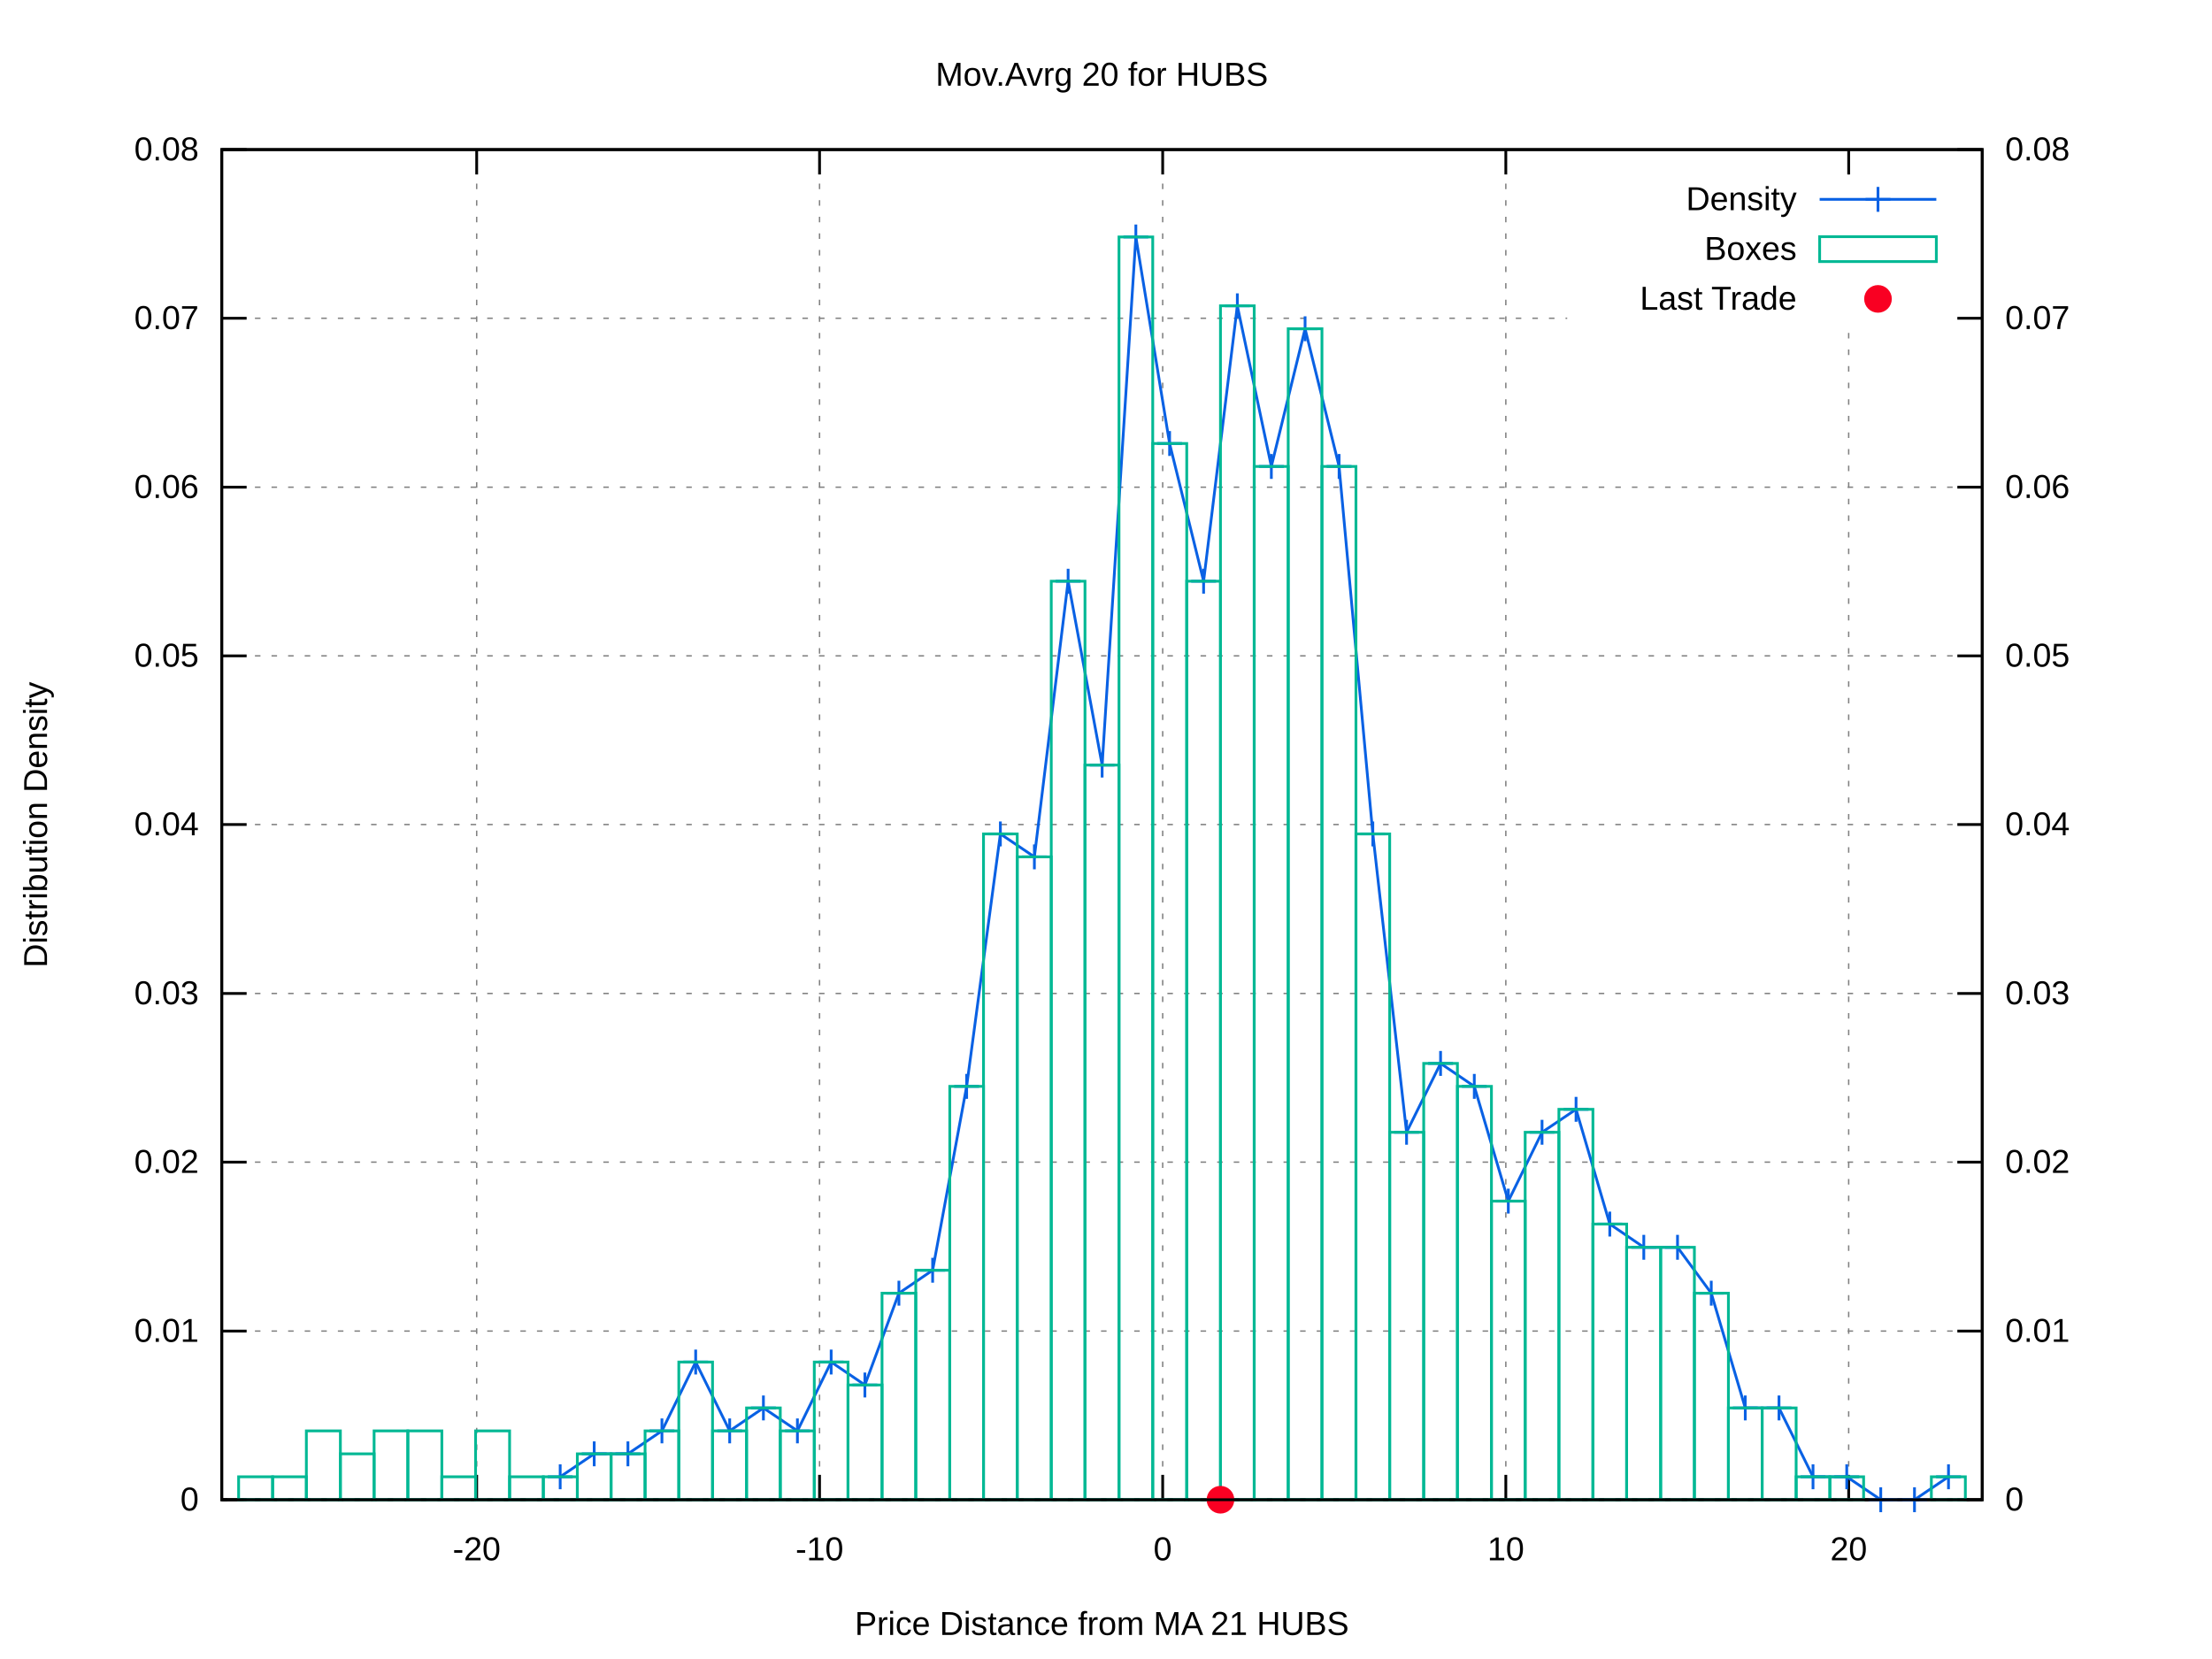
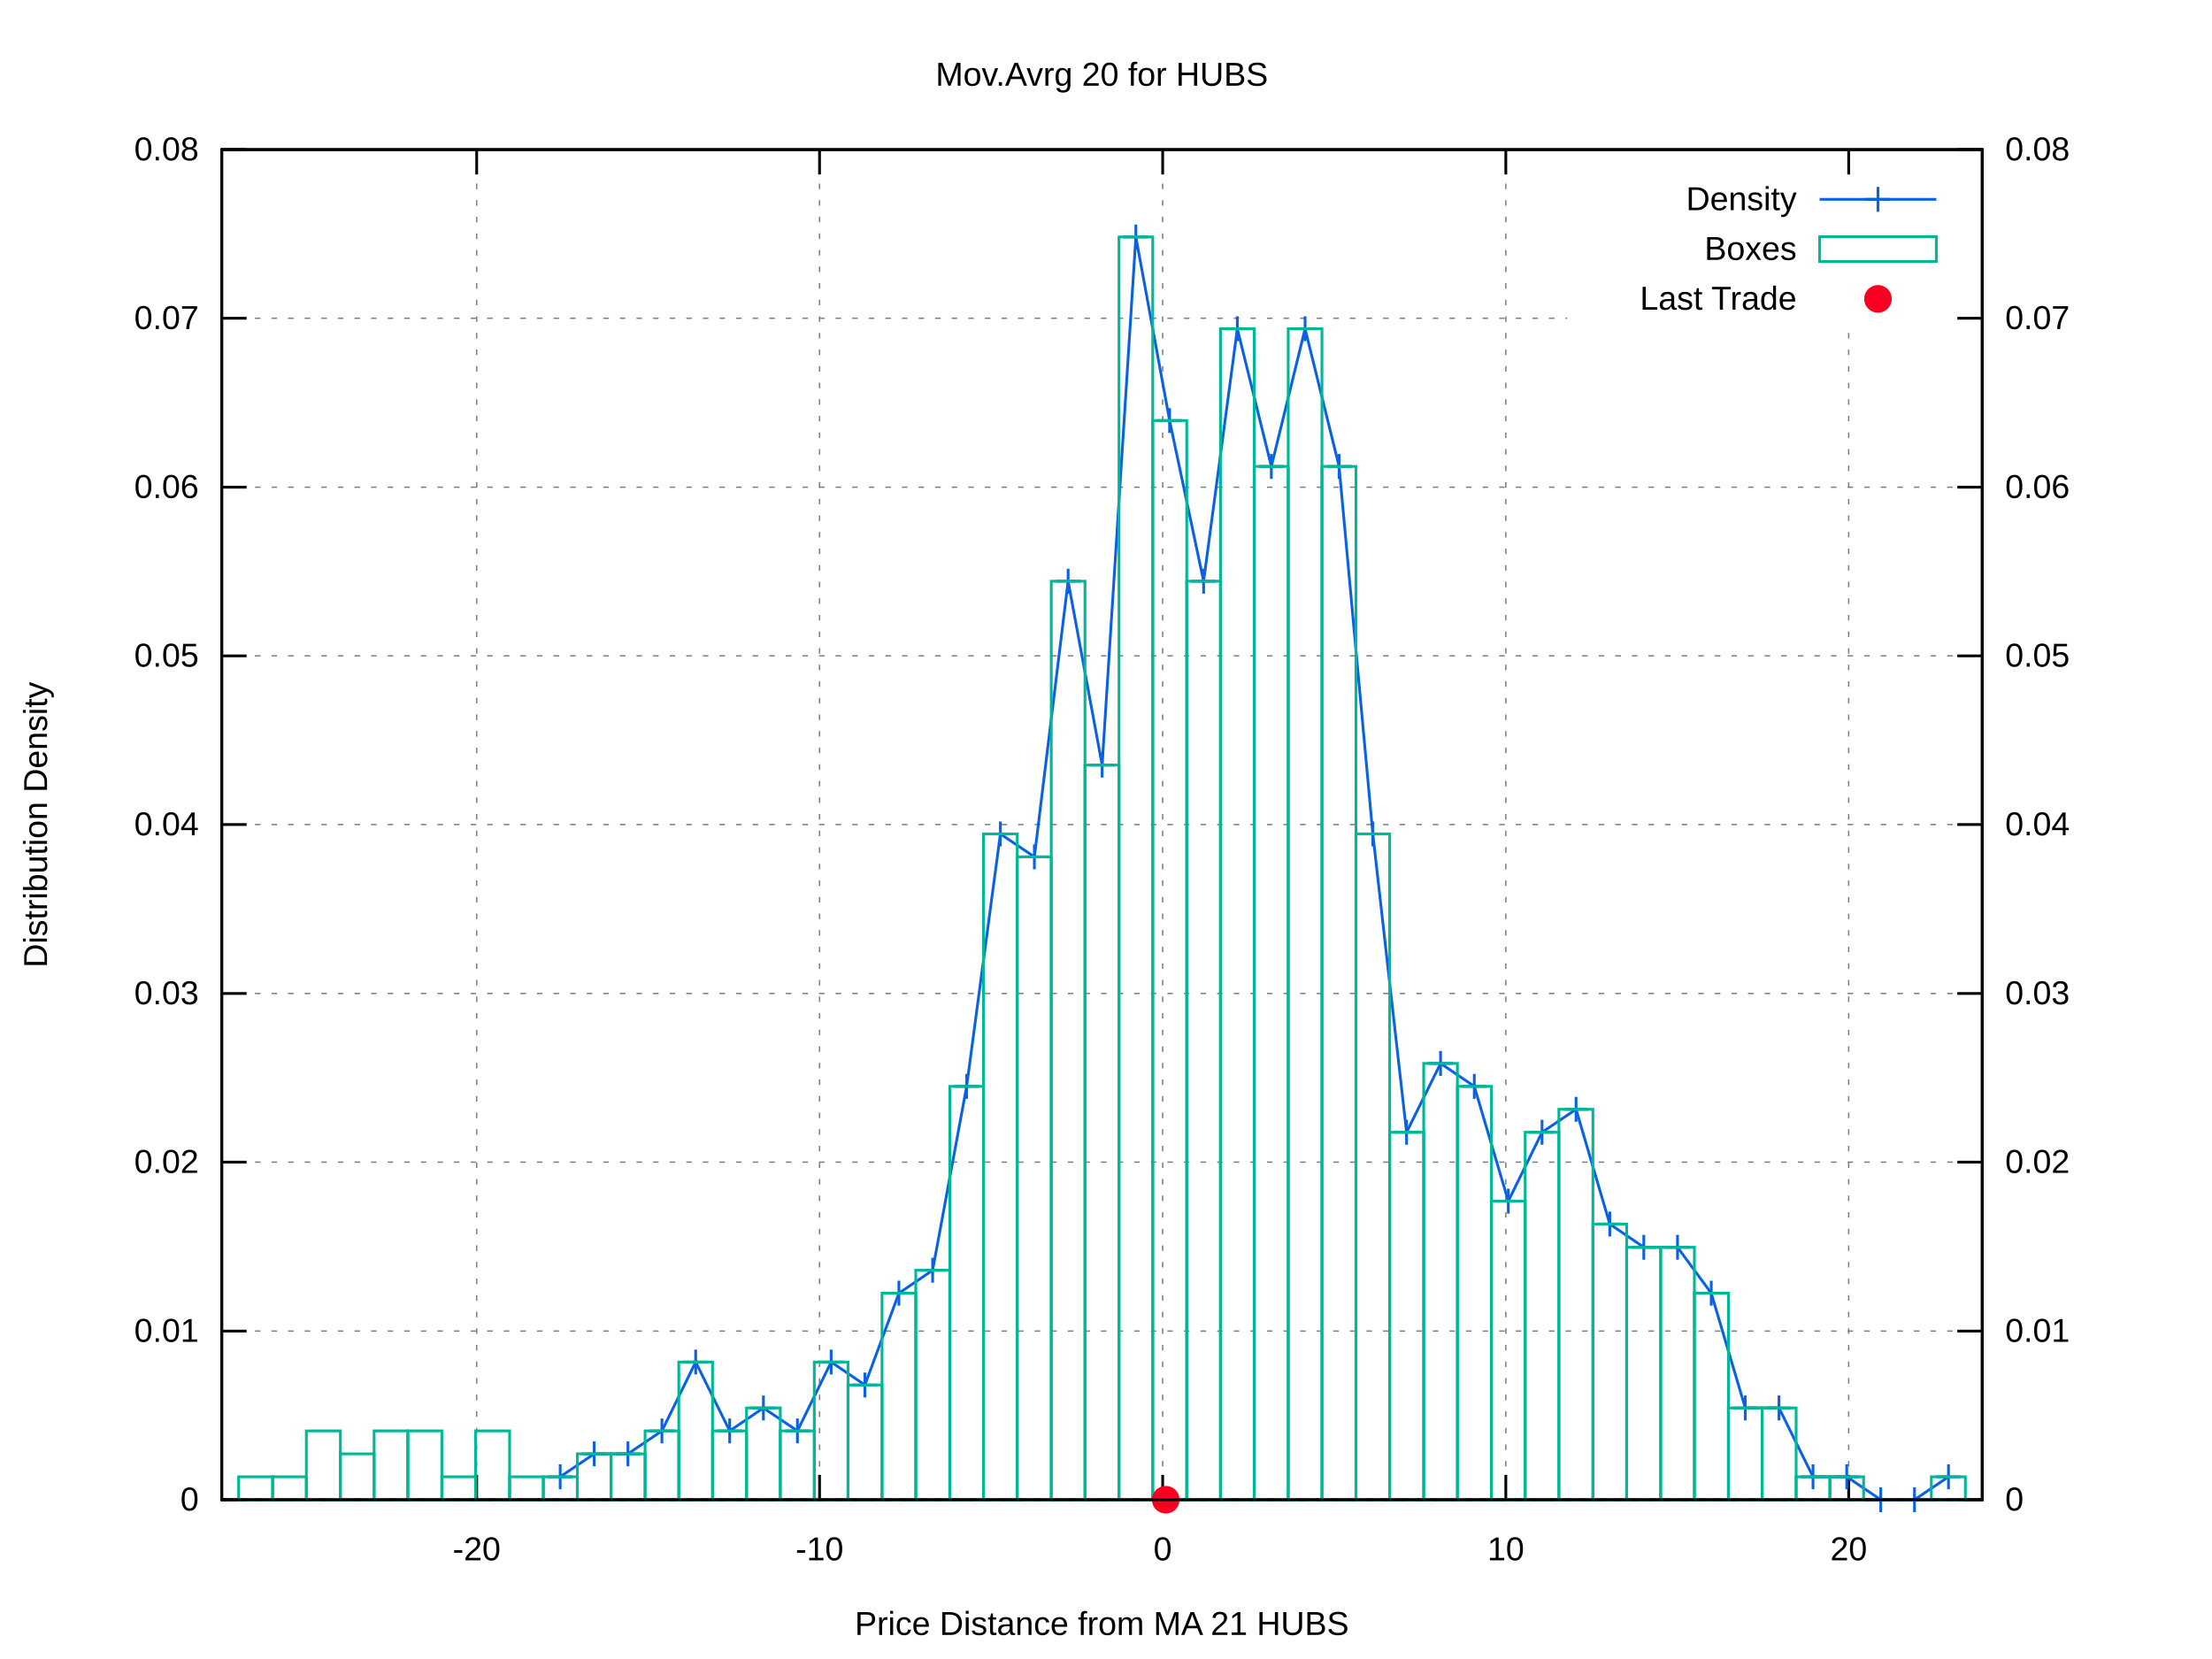
<svg xmlns="http://www.w3.org/2000/svg" xmlns:xlink="http://www.w3.org/1999/xlink" viewBox="0 0 800 600">
  <g id="gnuplot_canvas">
    <rect x="0" y="0" width="800" height="600" fill="#ffffff" />
    <defs>
      <circle id="gpDot" r="0.5" stroke-width="0.5" />
      <path id="gpPt0" stroke-width="0.222" stroke="currentColor" d="M-1,0 h2 M0,-1 v2" />
      <path id="gpPt1" stroke-width="0.222" stroke="currentColor" d="M-1,-1 L1,1 M1,-1 L-1,1" />
      <path id="gpPt2" stroke-width="0.222" stroke="currentColor" d="M-1,0 L1,0 M0,-1 L0,1 M-1,-1 L1,1 M-1,1 L1,-1" />
      <rect id="gpPt3" stroke-width="0.222" stroke="currentColor" x="-1" y="-1" width="2" height="2" />
      <rect id="gpPt4" stroke-width="0.222" stroke="currentColor" fill="currentColor" x="-1" y="-1" width="2" height="2" />
      <circle id="gpPt5" stroke-width="0.222" stroke="currentColor" cx="0" cy="0" r="1" />
      <use xlink:href="#gpPt5" id="gpPt6" fill="currentColor" stroke="none" />
      <path id="gpPt7" stroke-width="0.222" stroke="currentColor" d="M0,-1.33 L-1.33,0.67 L1.33,0.67 z" />
      <use xlink:href="#gpPt7" id="gpPt8" fill="currentColor" stroke="none" />
      <use xlink:href="#gpPt7" id="gpPt9" stroke="currentColor" transform="rotate(180)" />
      <use xlink:href="#gpPt9" id="gpPt10" fill="currentColor" stroke="none" />
      <use xlink:href="#gpPt3" id="gpPt11" stroke="currentColor" transform="rotate(45)" />
      <use xlink:href="#gpPt11" id="gpPt12" fill="currentColor" stroke="none" />
      <path id="gpPt13" stroke-width="0.222" stroke="currentColor" d="M0,1.330 L1.265,0.411 L0.782,-1.067 L-0.782,-1.076 L-1.265,0.411 z" />
      <use xlink:href="#gpPt13" id="gpPt14" fill="currentColor" stroke="none" />
      <filter id="textbox" filterUnits="objectBoundingBox" x="0" y="0" height="1" width="1">
        <feFlood flood-color="#FFFFFF" flood-opacity="1" result="bgnd" />
        <feComposite in="SourceGraphic" in2="bgnd" operator="atop" />
      </filter>
      <filter id="greybox" filterUnits="objectBoundingBox" x="0" y="0" height="1" width="1">
        <feFlood flood-color="lightgrey" flood-opacity="1" result="grey" />
        <feComposite in="SourceGraphic" in2="grey" operator="atop" />
      </filter>
    </defs>
    <g fill="none" color="#FFFFFF" stroke="black" stroke-width="1.00" stroke-linecap="butt" stroke-linejoin="miter">
</g>
    <g fill="none" color="black" stroke="currentColor" stroke-width="1.00" stroke-linecap="butt" stroke-linejoin="miter">
</g>
    <g fill="none" color="black" stroke="black" stroke-width="0.50" stroke-linecap="butt" stroke-linejoin="miter">
</g>
    <g fill="none" color="gray" stroke="currentColor" stroke-width="0.50" stroke-linecap="butt" stroke-linejoin="miter">
      <path stroke="gray" stroke-dasharray="2,4" class="gridline" d="M80.2,542.4 L716.9,542.4  " />
    </g>
    <g fill="none" color="gray" stroke="gray" stroke-width="1.00" stroke-linecap="butt" stroke-linejoin="miter">
</g>
    <g fill="none" color="black" stroke="currentColor" stroke-width="1.00" stroke-linecap="butt" stroke-linejoin="miter">
      <path stroke="black" d="M80.2,542.4 L89.2,542.4  " />
      <g transform="translate(71.9,546.3)" stroke="none" fill="black" font-family="arial" font-size="12.00" text-anchor="end">
        <text>
          <tspan font-family="arial"> 0</tspan>
        </text>
      </g>
    </g>
    <g fill="none" color="black" stroke="currentColor" stroke-width="1.00" stroke-linecap="butt" stroke-linejoin="miter">
</g>
    <g fill="none" color="black" stroke="black" stroke-width="0.50" stroke-linecap="butt" stroke-linejoin="miter">
</g>
    <g fill="none" color="gray" stroke="currentColor" stroke-width="0.50" stroke-linecap="butt" stroke-linejoin="miter">
      <path stroke="gray" stroke-dasharray="2,4" class="gridline" d="M80.2,481.4 L716.9,481.4  " />
    </g>
    <g fill="none" color="gray" stroke="gray" stroke-width="1.00" stroke-linecap="butt" stroke-linejoin="miter">
</g>
    <g fill="none" color="black" stroke="currentColor" stroke-width="1.00" stroke-linecap="butt" stroke-linejoin="miter">
      <path stroke="black" d="M80.2,481.4 L89.2,481.4  " />
      <g transform="translate(71.9,485.3)" stroke="none" fill="black" font-family="arial" font-size="12.00" text-anchor="end">
        <text>
          <tspan font-family="arial"> 0.01</tspan>
        </text>
      </g>
    </g>
    <g fill="none" color="black" stroke="currentColor" stroke-width="1.00" stroke-linecap="butt" stroke-linejoin="miter">
</g>
    <g fill="none" color="black" stroke="black" stroke-width="0.50" stroke-linecap="butt" stroke-linejoin="miter">
</g>
    <g fill="none" color="gray" stroke="currentColor" stroke-width="0.50" stroke-linecap="butt" stroke-linejoin="miter">
      <path stroke="gray" stroke-dasharray="2,4" class="gridline" d="M80.2,420.3 L716.9,420.3  " />
    </g>
    <g fill="none" color="gray" stroke="gray" stroke-width="1.00" stroke-linecap="butt" stroke-linejoin="miter">
</g>
    <g fill="none" color="black" stroke="currentColor" stroke-width="1.00" stroke-linecap="butt" stroke-linejoin="miter">
      <path stroke="black" d="M80.2,420.3 L89.2,420.3  " />
      <g transform="translate(71.9,424.2)" stroke="none" fill="black" font-family="arial" font-size="12.00" text-anchor="end">
        <text>
          <tspan font-family="arial"> 0.02</tspan>
        </text>
      </g>
    </g>
    <g fill="none" color="black" stroke="currentColor" stroke-width="1.00" stroke-linecap="butt" stroke-linejoin="miter">
</g>
    <g fill="none" color="black" stroke="black" stroke-width="0.50" stroke-linecap="butt" stroke-linejoin="miter">
</g>
    <g fill="none" color="gray" stroke="currentColor" stroke-width="0.50" stroke-linecap="butt" stroke-linejoin="miter">
      <path stroke="gray" stroke-dasharray="2,4" class="gridline" d="M80.2,359.3 L716.9,359.3  " />
    </g>
    <g fill="none" color="gray" stroke="gray" stroke-width="1.00" stroke-linecap="butt" stroke-linejoin="miter">
</g>
    <g fill="none" color="black" stroke="currentColor" stroke-width="1.00" stroke-linecap="butt" stroke-linejoin="miter">
      <path stroke="black" d="M80.2,359.3 L89.2,359.3  " />
      <g transform="translate(71.9,363.2)" stroke="none" fill="black" font-family="arial" font-size="12.00" text-anchor="end">
        <text>
          <tspan font-family="arial"> 0.03</tspan>
        </text>
      </g>
    </g>
    <g fill="none" color="black" stroke="currentColor" stroke-width="1.00" stroke-linecap="butt" stroke-linejoin="miter">
</g>
    <g fill="none" color="black" stroke="black" stroke-width="0.50" stroke-linecap="butt" stroke-linejoin="miter">
</g>
    <g fill="none" color="gray" stroke="currentColor" stroke-width="0.50" stroke-linecap="butt" stroke-linejoin="miter">
      <path stroke="gray" stroke-dasharray="2,4" class="gridline" d="M80.2,298.2 L716.9,298.2  " />
    </g>
    <g fill="none" color="gray" stroke="gray" stroke-width="1.00" stroke-linecap="butt" stroke-linejoin="miter">
</g>
    <g fill="none" color="black" stroke="currentColor" stroke-width="1.00" stroke-linecap="butt" stroke-linejoin="miter">
      <path stroke="black" d="M80.2,298.2 L89.2,298.2  " />
      <g transform="translate(71.9,302.1)" stroke="none" fill="black" font-family="arial" font-size="12.00" text-anchor="end">
        <text>
          <tspan font-family="arial"> 0.04</tspan>
        </text>
      </g>
    </g>
    <g fill="none" color="black" stroke="currentColor" stroke-width="1.00" stroke-linecap="butt" stroke-linejoin="miter">
</g>
    <g fill="none" color="black" stroke="black" stroke-width="0.50" stroke-linecap="butt" stroke-linejoin="miter">
</g>
    <g fill="none" color="gray" stroke="currentColor" stroke-width="0.50" stroke-linecap="butt" stroke-linejoin="miter">
      <path stroke="gray" stroke-dasharray="2,4" class="gridline" d="M80.2,237.2 L716.9,237.2  " />
    </g>
    <g fill="none" color="gray" stroke="gray" stroke-width="1.00" stroke-linecap="butt" stroke-linejoin="miter">
</g>
    <g fill="none" color="black" stroke="currentColor" stroke-width="1.00" stroke-linecap="butt" stroke-linejoin="miter">
      <path stroke="black" d="M80.2,237.2 L89.2,237.2  " />
      <g transform="translate(71.9,241.1)" stroke="none" fill="black" font-family="arial" font-size="12.00" text-anchor="end">
        <text>
          <tspan font-family="arial"> 0.05</tspan>
        </text>
      </g>
    </g>
    <g fill="none" color="black" stroke="currentColor" stroke-width="1.00" stroke-linecap="butt" stroke-linejoin="miter">
</g>
    <g fill="none" color="black" stroke="black" stroke-width="0.50" stroke-linecap="butt" stroke-linejoin="miter">
</g>
    <g fill="none" color="gray" stroke="currentColor" stroke-width="0.50" stroke-linecap="butt" stroke-linejoin="miter">
      <path stroke="gray" stroke-dasharray="2,4" class="gridline" d="M80.2,176.2 L716.9,176.2  " />
    </g>
    <g fill="none" color="gray" stroke="gray" stroke-width="1.00" stroke-linecap="butt" stroke-linejoin="miter">
</g>
    <g fill="none" color="black" stroke="currentColor" stroke-width="1.00" stroke-linecap="butt" stroke-linejoin="miter">
      <path stroke="black" d="M80.2,176.2 L89.2,176.2  " />
      <g transform="translate(71.9,180.1)" stroke="none" fill="black" font-family="arial" font-size="12.00" text-anchor="end">
        <text>
          <tspan font-family="arial"> 0.06</tspan>
        </text>
      </g>
    </g>
    <g fill="none" color="black" stroke="currentColor" stroke-width="1.00" stroke-linecap="butt" stroke-linejoin="miter">
</g>
    <g fill="none" color="black" stroke="black" stroke-width="0.50" stroke-linecap="butt" stroke-linejoin="miter">
</g>
    <g fill="none" color="gray" stroke="currentColor" stroke-width="0.50" stroke-linecap="butt" stroke-linejoin="miter">
      <path stroke="gray" stroke-dasharray="2,4" class="gridline" d="M80.2,115.1 L566.8,115.1 M708.6,115.1 L716.9,115.1  " />
    </g>
    <g fill="none" color="gray" stroke="gray" stroke-width="1.00" stroke-linecap="butt" stroke-linejoin="miter">
</g>
    <g fill="none" color="black" stroke="currentColor" stroke-width="1.00" stroke-linecap="butt" stroke-linejoin="miter">
      <path stroke="black" d="M80.2,115.1 L89.2,115.1  " />
      <g transform="translate(71.9,119.0)" stroke="none" fill="black" font-family="arial" font-size="12.00" text-anchor="end">
        <text>
          <tspan font-family="arial"> 0.07</tspan>
        </text>
      </g>
    </g>
    <g fill="none" color="black" stroke="currentColor" stroke-width="1.00" stroke-linecap="butt" stroke-linejoin="miter">
</g>
    <g fill="none" color="black" stroke="black" stroke-width="0.50" stroke-linecap="butt" stroke-linejoin="miter">
</g>
    <g fill="none" color="gray" stroke="currentColor" stroke-width="0.50" stroke-linecap="butt" stroke-linejoin="miter">
      <path stroke="gray" stroke-dasharray="2,4" class="gridline" d="M80.2,54.1 L716.9,54.1  " />
    </g>
    <g fill="none" color="gray" stroke="gray" stroke-width="1.00" stroke-linecap="butt" stroke-linejoin="miter">
</g>
    <g fill="none" color="black" stroke="currentColor" stroke-width="1.00" stroke-linecap="butt" stroke-linejoin="miter">
      <path stroke="black" d="M80.2,54.1 L89.2,54.1  " />
      <g transform="translate(71.9,58.0)" stroke="none" fill="black" font-family="arial" font-size="12.00" text-anchor="end">
        <text>
          <tspan font-family="arial"> 0.08</tspan>
        </text>
      </g>
    </g>
    <g fill="none" color="black" stroke="currentColor" stroke-width="1.00" stroke-linecap="butt" stroke-linejoin="miter">
</g>
    <g fill="none" color="black" stroke="black" stroke-width="0.50" stroke-linecap="butt" stroke-linejoin="miter">
</g>
    <g fill="none" color="gray" stroke="currentColor" stroke-width="0.50" stroke-linecap="butt" stroke-linejoin="miter">
      <path stroke="gray" stroke-dasharray="2,4" class="gridline" d="M172.4,542.4 L172.4,54.1  " />
    </g>
    <g fill="none" color="gray" stroke="gray" stroke-width="1.00" stroke-linecap="butt" stroke-linejoin="miter">
</g>
    <g fill="none" color="black" stroke="currentColor" stroke-width="1.00" stroke-linecap="butt" stroke-linejoin="miter">
      <path stroke="black" d="M172.4,542.4 L172.4,533.4 M172.4,54.1 L172.4,63.1  " />
      <g transform="translate(172.4,564.3)" stroke="none" fill="black" font-family="arial" font-size="12.00" text-anchor="middle">
        <text>
          <tspan font-family="arial">-20</tspan>
        </text>
      </g>
    </g>
    <g fill="none" color="black" stroke="currentColor" stroke-width="1.00" stroke-linecap="butt" stroke-linejoin="miter">
</g>
    <g fill="none" color="black" stroke="black" stroke-width="0.50" stroke-linecap="butt" stroke-linejoin="miter">
</g>
    <g fill="none" color="gray" stroke="currentColor" stroke-width="0.50" stroke-linecap="butt" stroke-linejoin="miter">
      <path stroke="gray" stroke-dasharray="2,4" class="gridline" d="M296.4,542.4 L296.4,54.1  " />
    </g>
    <g fill="none" color="gray" stroke="gray" stroke-width="1.00" stroke-linecap="butt" stroke-linejoin="miter">
</g>
    <g fill="none" color="black" stroke="currentColor" stroke-width="1.00" stroke-linecap="butt" stroke-linejoin="miter">
      <path stroke="black" d="M296.4,542.4 L296.4,533.4 M296.4,54.1 L296.4,63.1  " />
      <g transform="translate(296.4,564.3)" stroke="none" fill="black" font-family="arial" font-size="12.00" text-anchor="middle">
        <text>
          <tspan font-family="arial">-10</tspan>
        </text>
      </g>
    </g>
    <g fill="none" color="black" stroke="currentColor" stroke-width="1.00" stroke-linecap="butt" stroke-linejoin="miter">
</g>
    <g fill="none" color="black" stroke="black" stroke-width="0.50" stroke-linecap="butt" stroke-linejoin="miter">
</g>
    <g fill="none" color="gray" stroke="currentColor" stroke-width="0.50" stroke-linecap="butt" stroke-linejoin="miter">
      <path stroke="gray" stroke-dasharray="2,4" class="gridline" d="M420.5,542.4 L420.5,54.1  " />
    </g>
    <g fill="none" color="gray" stroke="gray" stroke-width="1.00" stroke-linecap="butt" stroke-linejoin="miter">
</g>
    <g fill="none" color="black" stroke="currentColor" stroke-width="1.00" stroke-linecap="butt" stroke-linejoin="miter">
      <path stroke="black" d="M420.5,542.4 L420.5,533.4 M420.5,54.1 L420.5,63.1  " />
      <g transform="translate(420.5,564.3)" stroke="none" fill="black" font-family="arial" font-size="12.00" text-anchor="middle">
        <text>
          <tspan font-family="arial"> 0</tspan>
        </text>
      </g>
    </g>
    <g fill="none" color="black" stroke="currentColor" stroke-width="1.00" stroke-linecap="butt" stroke-linejoin="miter">
</g>
    <g fill="none" color="black" stroke="black" stroke-width="0.50" stroke-linecap="butt" stroke-linejoin="miter">
</g>
    <g fill="none" color="gray" stroke="currentColor" stroke-width="0.50" stroke-linecap="butt" stroke-linejoin="miter">
      <path stroke="gray" stroke-dasharray="2,4" class="gridline" d="M544.6,542.4 L544.6,54.1  " />
    </g>
    <g fill="none" color="gray" stroke="gray" stroke-width="1.00" stroke-linecap="butt" stroke-linejoin="miter">
</g>
    <g fill="none" color="black" stroke="currentColor" stroke-width="1.00" stroke-linecap="butt" stroke-linejoin="miter">
      <path stroke="black" d="M544.6,542.4 L544.6,533.4 M544.6,54.1 L544.6,63.1  " />
      <g transform="translate(544.6,564.3)" stroke="none" fill="black" font-family="arial" font-size="12.00" text-anchor="middle">
        <text>
          <tspan font-family="arial"> 10</tspan>
        </text>
      </g>
    </g>
    <g fill="none" color="black" stroke="currentColor" stroke-width="1.00" stroke-linecap="butt" stroke-linejoin="miter">
</g>
    <g fill="none" color="black" stroke="black" stroke-width="0.50" stroke-linecap="butt" stroke-linejoin="miter">
</g>
    <g fill="none" color="gray" stroke="currentColor" stroke-width="0.50" stroke-linecap="butt" stroke-linejoin="miter">
      <path stroke="gray" stroke-dasharray="2,4" class="gridline" d="M668.6,542.4 L668.6,117.1 M668.6,63.1 L668.6,54.1  " />
    </g>
    <g fill="none" color="gray" stroke="gray" stroke-width="1.00" stroke-linecap="butt" stroke-linejoin="miter">
</g>
    <g fill="none" color="black" stroke="currentColor" stroke-width="1.00" stroke-linecap="butt" stroke-linejoin="miter">
      <path stroke="black" d="M668.6,542.4 L668.6,533.4 M668.6,54.1 L668.6,63.1  " />
      <g transform="translate(668.6,564.3)" stroke="none" fill="black" font-family="arial" font-size="12.00" text-anchor="middle">
        <text>
          <tspan font-family="arial"> 20</tspan>
        </text>
      </g>
    </g>
    <g fill="none" color="black" stroke="currentColor" stroke-width="1.00" stroke-linecap="butt" stroke-linejoin="miter">
      <path stroke="black" d="M716.9,542.4 L707.9,542.4  " />
      <g transform="translate(725.2,546.3)" stroke="none" fill="black" font-family="arial" font-size="12.00" text-anchor="start">
        <text>
          <tspan font-family="arial"> 0</tspan>
        </text>
      </g>
    </g>
    <g fill="none" color="black" stroke="currentColor" stroke-width="1.00" stroke-linecap="butt" stroke-linejoin="miter">
      <path stroke="black" d="M716.9,481.4 L707.9,481.4  " />
      <g transform="translate(725.2,485.3)" stroke="none" fill="black" font-family="arial" font-size="12.00" text-anchor="start">
        <text>
          <tspan font-family="arial"> 0.01</tspan>
        </text>
      </g>
    </g>
    <g fill="none" color="black" stroke="currentColor" stroke-width="1.00" stroke-linecap="butt" stroke-linejoin="miter">
      <path stroke="black" d="M716.9,420.3 L707.9,420.3  " />
      <g transform="translate(725.2,424.2)" stroke="none" fill="black" font-family="arial" font-size="12.00" text-anchor="start">
        <text>
          <tspan font-family="arial"> 0.02</tspan>
        </text>
      </g>
    </g>
    <g fill="none" color="black" stroke="currentColor" stroke-width="1.00" stroke-linecap="butt" stroke-linejoin="miter">
      <path stroke="black" d="M716.9,359.3 L707.9,359.3  " />
      <g transform="translate(725.2,363.2)" stroke="none" fill="black" font-family="arial" font-size="12.00" text-anchor="start">
        <text>
          <tspan font-family="arial"> 0.03</tspan>
        </text>
      </g>
    </g>
    <g fill="none" color="black" stroke="currentColor" stroke-width="1.00" stroke-linecap="butt" stroke-linejoin="miter">
      <path stroke="black" d="M716.9,298.2 L707.9,298.2  " />
      <g transform="translate(725.2,302.1)" stroke="none" fill="black" font-family="arial" font-size="12.00" text-anchor="start">
        <text>
          <tspan font-family="arial"> 0.04</tspan>
        </text>
      </g>
    </g>
    <g fill="none" color="black" stroke="currentColor" stroke-width="1.00" stroke-linecap="butt" stroke-linejoin="miter">
      <path stroke="black" d="M716.9,237.2 L707.9,237.2  " />
      <g transform="translate(725.2,241.1)" stroke="none" fill="black" font-family="arial" font-size="12.00" text-anchor="start">
        <text>
          <tspan font-family="arial"> 0.05</tspan>
        </text>
      </g>
    </g>
    <g fill="none" color="black" stroke="currentColor" stroke-width="1.00" stroke-linecap="butt" stroke-linejoin="miter">
      <path stroke="black" d="M716.9,176.2 L707.9,176.2  " />
      <g transform="translate(725.2,180.1)" stroke="none" fill="black" font-family="arial" font-size="12.00" text-anchor="start">
        <text>
          <tspan font-family="arial"> 0.06</tspan>
        </text>
      </g>
    </g>
    <g fill="none" color="black" stroke="currentColor" stroke-width="1.00" stroke-linecap="butt" stroke-linejoin="miter">
      <path stroke="black" d="M716.9,115.1 L707.9,115.1  " />
      <g transform="translate(725.2,119.0)" stroke="none" fill="black" font-family="arial" font-size="12.00" text-anchor="start">
        <text>
          <tspan font-family="arial"> 0.07</tspan>
        </text>
      </g>
    </g>
    <g fill="none" color="black" stroke="currentColor" stroke-width="1.00" stroke-linecap="butt" stroke-linejoin="miter">
      <path stroke="black" d="M716.9,54.1 L707.9,54.1  " />
      <g transform="translate(725.2,58.0)" stroke="none" fill="black" font-family="arial" font-size="12.00" text-anchor="start">
        <text>
          <tspan font-family="arial"> 0.08</tspan>
        </text>
      </g>
    </g>
    <g fill="none" color="black" stroke="currentColor" stroke-width="1.00" stroke-linecap="butt" stroke-linejoin="miter">
</g>
    <g fill="none" color="gray" stroke="currentColor" stroke-width="1.00" stroke-linecap="butt" stroke-linejoin="miter">
      <path stroke="black" stroke-dasharray="2,4" d="M80.2,542.4 L716.9,542.4  " />
    </g>
    <g fill="none" color="black" stroke="currentColor" stroke-width="1.00" stroke-linecap="butt" stroke-linejoin="miter">
      <path stroke="black" d="M80.2,54.1 L80.2,542.4 L716.9,542.4 L716.9,54.1 L80.2,54.1 Z  " />
    </g>
    <g fill="none" color="black" stroke="currentColor" stroke-width="1.00" stroke-linecap="butt" stroke-linejoin="miter">
      <g transform="translate(17.0,298.3) rotate(270)" stroke="none" fill="black" font-family="arial" font-size="12.00" text-anchor="middle">
        <text>
          <tspan font-family="arial">Distribution Density</tspan>
        </text>
      </g>
    </g>
    <g fill="none" color="black" stroke="currentColor" stroke-width="1.00" stroke-linecap="butt" stroke-linejoin="miter">
      <g transform="translate(398.5,591.3)" stroke="none" fill="black" font-family="arial" font-size="12.00" text-anchor="middle">
        <text>
          <tspan font-family="arial">Price Distance from MA 21 HUBS</tspan>
        </text>
      </g>
    </g>
    <g fill="none" color="black" stroke="currentColor" stroke-width="1.00" stroke-linecap="butt" stroke-linejoin="miter">
      <g transform="translate(398.5,31.0)" stroke="none" fill="black" font-family="arial" font-size="12.00" text-anchor="middle">
        <text>
          <tspan font-family="arial">Mov.Avrg 20 for HUBS </tspan>
        </text>
      </g>
    </g>
    <g id="gnuplot_plot_1">
      <g fill="none" color="black" stroke="currentColor" stroke-width="1.00" stroke-linecap="butt" stroke-linejoin="miter">
        <g transform="translate(649.8,76.0)" stroke="none" fill="black" font-family="arial" font-size="12.00" text-anchor="end">
          <text>
            <tspan font-family="arial">Density</tspan>
          </text>
        </g>
      </g>
      <g fill="none" color="black" stroke="currentColor" stroke-width="1.00" stroke-linecap="butt" stroke-linejoin="miter">
-         <path stroke="rgb(  9,  97, 228)" d="M658.1,72.1 L700.3,72.1 M202.6,534.1 L214.9,525.8 L227.1,525.8 L239.4,517.5 L251.6,492.6 L263.9,517.5   L276.1,509.2 L288.4,517.5 L300.6,492.6 L312.8,500.9 L325.1,467.7 L337.3,459.4 L349.6,392.9 L361.8,301.6   L374.1,309.9 L386.3,210.2 L398.6,276.7 L410.8,85.7 L423.0,160.4 L435.3,210.2 L447.5,110.6 L459.8,168.7   L472.0,118.9 L484.3,168.7 L496.5,301.6 L508.7,409.5 L521.0,384.6 L533.2,392.9 L545.5,434.4 L557.7,409.5   L570.0,401.2 L582.2,442.7 L594.5,451.1 L606.7,451.1 L618.9,467.7 L631.2,509.2 L643.4,509.2 L655.7,534.1   L667.9,534.1 L680.2,542.4 L692.4,542.4 L704.7,534.1  " />
+         <path stroke="rgb(  9,  97, 228)" d="M658.1,72.1 L700.3,72.1 M202.6,534.1 L214.9,525.8 L227.1,525.8 L239.4,517.5 L251.6,492.6 L263.9,517.5   L276.1,509.2 L288.4,517.5 L300.6,492.6 L312.8,500.9 L325.1,467.7 L337.3,459.4 L349.6,392.9 L361.8,301.6   L374.1,309.9 L386.3,210.2 L398.6,276.7 L410.8,85.7 L423.0,152.1 L435.3,210.2 L447.5,118.9 L459.8,168.7   L472.0,118.9 L484.3,168.7 L496.5,301.6 L508.7,409.5 L521.0,384.6 L533.2,392.9 L545.5,434.4 L557.7,409.5   L570.0,401.2 L582.2,442.7 L594.5,451.1 L606.7,451.1 L618.9,467.7 L631.2,509.2 L643.4,509.2 L655.7,534.1   L667.9,534.1 L680.2,542.4 L692.4,542.4 L704.7,534.1  " />
        <use xlink:href="#gpPt0" transform="translate(202.6,534.1) scale(4.50)" color="rgb(  9,  97, 228)" />
        <use xlink:href="#gpPt0" transform="translate(214.9,525.8) scale(4.50)" color="rgb(  9,  97, 228)" />
        <use xlink:href="#gpPt0" transform="translate(227.1,525.8) scale(4.50)" color="rgb(  9,  97, 228)" />
        <use xlink:href="#gpPt0" transform="translate(239.4,517.5) scale(4.50)" color="rgb(  9,  97, 228)" />
        <use xlink:href="#gpPt0" transform="translate(251.6,492.6) scale(4.50)" color="rgb(  9,  97, 228)" />
        <use xlink:href="#gpPt0" transform="translate(263.9,517.5) scale(4.50)" color="rgb(  9,  97, 228)" />
        <use xlink:href="#gpPt0" transform="translate(276.1,509.2) scale(4.50)" color="rgb(  9,  97, 228)" />
        <use xlink:href="#gpPt0" transform="translate(288.4,517.5) scale(4.50)" color="rgb(  9,  97, 228)" />
        <use xlink:href="#gpPt0" transform="translate(300.6,492.6) scale(4.50)" color="rgb(  9,  97, 228)" />
        <use xlink:href="#gpPt0" transform="translate(312.8,500.9) scale(4.50)" color="rgb(  9,  97, 228)" />
        <use xlink:href="#gpPt0" transform="translate(325.1,467.7) scale(4.50)" color="rgb(  9,  97, 228)" />
        <use xlink:href="#gpPt0" transform="translate(337.3,459.4) scale(4.50)" color="rgb(  9,  97, 228)" />
        <use xlink:href="#gpPt0" transform="translate(349.6,392.9) scale(4.50)" color="rgb(  9,  97, 228)" />
        <use xlink:href="#gpPt0" transform="translate(361.8,301.6) scale(4.50)" color="rgb(  9,  97, 228)" />
        <use xlink:href="#gpPt0" transform="translate(374.1,309.9) scale(4.50)" color="rgb(  9,  97, 228)" />
        <use xlink:href="#gpPt0" transform="translate(386.3,210.2) scale(4.50)" color="rgb(  9,  97, 228)" />
        <use xlink:href="#gpPt0" transform="translate(398.6,276.7) scale(4.50)" color="rgb(  9,  97, 228)" />
        <use xlink:href="#gpPt0" transform="translate(410.8,85.7) scale(4.50)" color="rgb(  9,  97, 228)" />
-         <use xlink:href="#gpPt0" transform="translate(423.0,160.4) scale(4.50)" color="rgb(  9,  97, 228)" />
+         <use xlink:href="#gpPt0" transform="translate(423.0,152.1) scale(4.50)" color="rgb(  9,  97, 228)" />
        <use xlink:href="#gpPt0" transform="translate(435.3,210.2) scale(4.50)" color="rgb(  9,  97, 228)" />
-         <use xlink:href="#gpPt0" transform="translate(447.5,110.6) scale(4.50)" color="rgb(  9,  97, 228)" />
+         <use xlink:href="#gpPt0" transform="translate(447.5,118.9) scale(4.50)" color="rgb(  9,  97, 228)" />
        <use xlink:href="#gpPt0" transform="translate(459.8,168.7) scale(4.50)" color="rgb(  9,  97, 228)" />
        <use xlink:href="#gpPt0" transform="translate(472.0,118.9) scale(4.50)" color="rgb(  9,  97, 228)" />
        <use xlink:href="#gpPt0" transform="translate(484.3,168.7) scale(4.50)" color="rgb(  9,  97, 228)" />
        <use xlink:href="#gpPt0" transform="translate(496.5,301.6) scale(4.50)" color="rgb(  9,  97, 228)" />
        <use xlink:href="#gpPt0" transform="translate(508.7,409.5) scale(4.50)" color="rgb(  9,  97, 228)" />
        <use xlink:href="#gpPt0" transform="translate(521.0,384.6) scale(4.50)" color="rgb(  9,  97, 228)" />
        <use xlink:href="#gpPt0" transform="translate(533.2,392.9) scale(4.50)" color="rgb(  9,  97, 228)" />
        <use xlink:href="#gpPt0" transform="translate(545.5,434.4) scale(4.50)" color="rgb(  9,  97, 228)" />
        <use xlink:href="#gpPt0" transform="translate(557.7,409.5) scale(4.50)" color="rgb(  9,  97, 228)" />
        <use xlink:href="#gpPt0" transform="translate(570.0,401.2) scale(4.50)" color="rgb(  9,  97, 228)" />
        <use xlink:href="#gpPt0" transform="translate(582.2,442.7) scale(4.50)" color="rgb(  9,  97, 228)" />
        <use xlink:href="#gpPt0" transform="translate(594.5,451.1) scale(4.50)" color="rgb(  9,  97, 228)" />
        <use xlink:href="#gpPt0" transform="translate(606.7,451.1) scale(4.50)" color="rgb(  9,  97, 228)" />
        <use xlink:href="#gpPt0" transform="translate(618.9,467.7) scale(4.50)" color="rgb(  9,  97, 228)" />
        <use xlink:href="#gpPt0" transform="translate(631.2,509.2) scale(4.50)" color="rgb(  9,  97, 228)" />
        <use xlink:href="#gpPt0" transform="translate(643.4,509.2) scale(4.50)" color="rgb(  9,  97, 228)" />
        <use xlink:href="#gpPt0" transform="translate(655.7,534.1) scale(4.50)" color="rgb(  9,  97, 228)" />
        <use xlink:href="#gpPt0" transform="translate(667.9,534.1) scale(4.50)" color="rgb(  9,  97, 228)" />
        <use xlink:href="#gpPt0" transform="translate(680.2,542.4) scale(4.50)" color="rgb(  9,  97, 228)" />
        <use xlink:href="#gpPt0" transform="translate(692.4,542.4) scale(4.50)" color="rgb(  9,  97, 228)" />
        <use xlink:href="#gpPt0" transform="translate(704.7,534.1) scale(4.50)" color="rgb(  9,  97, 228)" />
        <use xlink:href="#gpPt0" transform="translate(679.2,72.1) scale(4.50)" color="rgb(  9,  97, 228)" />
      </g>
    </g>
    <g id="gnuplot_plot_2">
      <g fill="none" color="black" stroke="currentColor" stroke-width="1.00" stroke-linecap="butt" stroke-linejoin="miter">
        <g transform="translate(649.8,94.0)" stroke="none" fill="black" font-family="arial" font-size="12.00" text-anchor="end">
          <text>
            <tspan font-family="arial">Boxes</tspan>
          </text>
        </g>
      </g>
      <g fill="none" color="black" stroke="currentColor" stroke-width="1.00" stroke-linecap="butt" stroke-linejoin="miter">
        <path stroke="rgb(  0, 184, 148)" d="M658.1,94.6 L700.3,94.6 L700.3,85.6 L658.1,85.6 L658.1,94.6 Z  " />
        <path stroke="rgb(  0, 184, 148)" d="M86.3,542.4 L86.3,534.1 L98.6,534.1 L98.6,542.4 L86.3,542.4 Z  " />
        <path stroke="rgb(  0, 184, 148)" d="M98.6,542.4 L98.6,534.1 L110.8,534.1 L110.8,542.4 L98.6,542.4 Z  " />
        <path stroke="rgb(  0, 184, 148)" d="M110.8,542.4 L110.8,517.5 L123.1,517.5 L123.1,542.4 L110.8,542.4 Z  " />
        <path stroke="rgb(  0, 184, 148)" d="M123.1,542.4 L123.1,525.8 L135.3,525.8 L135.3,542.4 L123.1,542.4 Z  " />
        <path stroke="rgb(  0, 184, 148)" d="M135.3,542.4 L135.3,517.5 L147.5,517.5 L147.5,542.4 L135.3,542.4 Z  " />
        <path stroke="rgb(  0, 184, 148)" d="M147.5,542.4 L147.5,517.5 L159.8,517.5 L159.8,542.4 L147.5,542.4 Z  " />
        <path stroke="rgb(  0, 184, 148)" d="M159.8,542.4 L159.8,534.1 L172.0,534.1 L172.0,542.4 L159.8,542.4 Z  " />
        <path stroke="rgb(  0, 184, 148)" d="M172.0,542.4 L172.0,517.5 L184.3,517.5 L184.3,542.4 L172.0,542.4 Z  " />
        <path stroke="rgb(  0, 184, 148)" d="M184.3,542.4 L184.3,534.1 L196.5,534.1 L196.5,542.4 L184.3,542.4 Z  " />
        <path stroke="rgb(  0, 184, 148)" d="M196.5,542.4 L196.5,534.1 L208.8,534.1 L208.8,542.4 L196.5,542.4 Z  " />
        <path stroke="rgb(  0, 184, 148)" d="M208.8,542.4 L208.8,525.8 L221.0,525.8 L221.0,542.4 L208.8,542.4 Z  " />
        <path stroke="rgb(  0, 184, 148)" d="M221.0,542.4 L221.0,525.8 L233.3,525.8 L233.3,542.4 L221.0,542.4 Z  " />
        <path stroke="rgb(  0, 184, 148)" d="M233.3,542.4 L233.3,517.5 L245.5,517.5 L245.5,542.4 L233.3,542.4 Z  " />
        <path stroke="rgb(  0, 184, 148)" d="M245.5,542.4 L245.5,492.6 L257.7,492.6 L257.7,542.4 L245.5,542.4 Z  " />
        <path stroke="rgb(  0, 184, 148)" d="M257.7,542.4 L257.7,517.5 L270.0,517.5 L270.0,542.4 L257.7,542.4 Z  " />
        <path stroke="rgb(  0, 184, 148)" d="M270.0,542.4 L270.0,509.2 L282.2,509.2 L282.2,542.4 L270.0,542.4 Z  " />
        <path stroke="rgb(  0, 184, 148)" d="M282.2,542.4 L282.2,517.5 L294.5,517.5 L294.5,542.4 L282.2,542.4 Z  " />
        <path stroke="rgb(  0, 184, 148)" d="M294.5,542.4 L294.5,492.6 L306.7,492.6 L306.7,542.4 L294.5,542.4 Z  " />
        <path stroke="rgb(  0, 184, 148)" d="M306.7,542.4 L306.7,500.9 L319.0,500.9 L319.0,542.4 L306.7,542.4 Z  " />
        <path stroke="rgb(  0, 184, 148)" d="M319.0,542.4 L319.0,467.7 L331.2,467.7 L331.2,542.4 L319.0,542.4 Z  " />
        <path stroke="rgb(  0, 184, 148)" d="M331.2,542.4 L331.2,459.4 L343.5,459.4 L343.5,542.4 L331.2,542.4 Z  " />
        <path stroke="rgb(  0, 184, 148)" d="M343.5,542.4 L343.5,392.9 L355.7,392.9 L355.7,542.4 L343.5,542.4 Z  " />
        <path stroke="rgb(  0, 184, 148)" d="M355.7,542.4 L355.7,301.6 L367.9,301.6 L367.9,542.4 L355.7,542.4 Z  " />
        <path stroke="rgb(  0, 184, 148)" d="M367.9,542.4 L367.9,309.9 L380.2,309.9 L380.2,542.4 L367.9,542.4 Z  " />
        <path stroke="rgb(  0, 184, 148)" d="M380.2,542.4 L380.2,210.2 L392.4,210.2 L392.4,542.4 L380.2,542.4 Z  " />
        <path stroke="rgb(  0, 184, 148)" d="M392.4,542.4 L392.4,276.7 L404.7,276.7 L404.7,542.4 L392.4,542.4 Z  " />
        <path stroke="rgb(  0, 184, 148)" d="M404.7,542.4 L404.7,85.7 L416.9,85.7 L416.9,542.4 L404.7,542.4 Z  " />
-         <path stroke="rgb(  0, 184, 148)" d="M416.9,542.4 L416.9,160.4 L429.2,160.4 L429.2,542.4 L416.9,542.4 Z  " />
+         <path stroke="rgb(  0, 184, 148)" d="M416.9,542.4 L416.9,152.1 L429.2,152.1 L429.2,542.4 L416.9,542.4 Z  " />
        <path stroke="rgb(  0, 184, 148)" d="M429.2,542.4 L429.2,210.2 L441.4,210.2 L441.4,542.4 L429.2,542.4 Z  " />
-         <path stroke="rgb(  0, 184, 148)" d="M441.4,542.4 L441.4,110.6 L453.6,110.6 L453.6,542.4 L441.4,542.4 Z  " />
+         <path stroke="rgb(  0, 184, 148)" d="M441.4,542.4 L441.4,118.9 L453.6,118.9 L453.6,542.4 L441.4,542.4 Z  " />
        <path stroke="rgb(  0, 184, 148)" d="M453.6,542.4 L453.6,168.7 L465.9,168.7 L465.9,542.4 L453.6,542.4 Z  " />
        <path stroke="rgb(  0, 184, 148)" d="M465.9,542.4 L465.9,118.9 L478.1,118.9 L478.1,542.4 L465.9,542.4 Z  " />
        <path stroke="rgb(  0, 184, 148)" d="M478.1,542.4 L478.1,168.7 L490.4,168.7 L490.4,542.4 L478.1,542.4 Z  " />
        <path stroke="rgb(  0, 184, 148)" d="M490.4,542.4 L490.4,301.6 L502.6,301.6 L502.6,542.4 L490.4,542.4 Z  " />
        <path stroke="rgb(  0, 184, 148)" d="M502.6,542.4 L502.6,409.5 L514.9,409.5 L514.9,542.4 L502.6,542.4 Z  " />
        <path stroke="rgb(  0, 184, 148)" d="M514.9,542.4 L514.9,384.6 L527.1,384.6 L527.1,542.4 L514.9,542.4 Z  " />
        <path stroke="rgb(  0, 184, 148)" d="M527.1,542.4 L527.1,392.9 L539.4,392.9 L539.4,542.4 L527.1,542.4 Z  " />
        <path stroke="rgb(  0, 184, 148)" d="M539.4,542.4 L539.4,434.4 L551.6,434.4 L551.6,542.4 L539.4,542.4 Z  " />
        <path stroke="rgb(  0, 184, 148)" d="M551.6,542.4 L551.6,409.5 L563.8,409.5 L563.8,542.4 L551.6,542.4 Z  " />
        <path stroke="rgb(  0, 184, 148)" d="M563.8,542.4 L563.8,401.2 L576.1,401.2 L576.1,542.4 L563.8,542.4 Z  " />
        <path stroke="rgb(  0, 184, 148)" d="M576.1,542.4 L576.1,442.7 L588.3,442.7 L588.3,542.4 L576.1,542.4 Z  " />
        <path stroke="rgb(  0, 184, 148)" d="M588.3,542.4 L588.3,451.1 L600.6,451.1 L600.6,542.4 L588.3,542.4 Z  " />
        <path stroke="rgb(  0, 184, 148)" d="M600.6,542.4 L600.6,451.1 L612.8,451.1 L612.8,542.4 L600.6,542.4 Z  " />
        <path stroke="rgb(  0, 184, 148)" d="M612.8,542.4 L612.8,467.7 L625.1,467.7 L625.1,542.4 L612.8,542.4 Z  " />
        <path stroke="rgb(  0, 184, 148)" d="M625.1,542.4 L625.1,509.2 L637.3,509.2 L637.3,542.4 L625.1,542.4 Z  " />
        <path stroke="rgb(  0, 184, 148)" d="M637.3,542.4 L637.3,509.2 L649.6,509.2 L649.6,542.4 L637.3,542.4 Z  " />
        <path stroke="rgb(  0, 184, 148)" d="M649.6,542.4 L649.6,534.1 L661.8,534.1 L661.8,542.4 L649.6,542.4 Z  " />
        <path stroke="rgb(  0, 184, 148)" d="M661.8,542.4 L661.8,534.1 L674.0,534.1 L674.0,542.4 L661.8,542.4 Z  " />
        <path stroke="rgb(  0, 184, 148)" d="M698.5,542.4 L698.5,534.1 L710.8,534.1 L710.8,542.4 L698.5,542.4 Z  " />
      </g>
    </g>
    <g id="gnuplot_plot_3">
      <g fill="none" color="black" stroke="currentColor" stroke-width="1.00" stroke-linecap="butt" stroke-linejoin="miter">
        <g transform="translate(649.8,112.0)" stroke="none" fill="black" font-family="arial" font-size="12.00" text-anchor="end">
          <text>
            <tspan font-family="arial">Last Trade</tspan>
          </text>
        </g>
      </g>
      <g fill="none" color="black" stroke="currentColor" stroke-width="1.00" stroke-linecap="butt" stroke-linejoin="miter">
-         <use xlink:href="#gpPt6" transform="translate(441.4,542.4) scale(4.50)" color="rgb(249,   0,  34)" />
+         <use xlink:href="#gpPt6" transform="translate(421.6,542.4) scale(4.50)" color="rgb(249,   0,  34)" />
        <use xlink:href="#gpPt6" transform="translate(679.2,108.1) scale(4.50)" color="rgb(249,   0,  34)" />
      </g>
    </g>
    <g fill="none" color="#FFFFFF" stroke="rgb(249,   0,  34)" stroke-width="2.00" stroke-linecap="butt" stroke-linejoin="miter">
</g>
    <g fill="none" color="black" stroke="currentColor" stroke-width="2.00" stroke-linecap="butt" stroke-linejoin="miter">
</g>
    <g fill="none" color="black" stroke="black" stroke-width="1.00" stroke-linecap="butt" stroke-linejoin="miter">
</g>
    <g fill="none" color="black" stroke="currentColor" stroke-width="1.00" stroke-linecap="butt" stroke-linejoin="miter">
      <path stroke="black" d="M80.2,54.1 L80.2,542.4 L716.9,542.4 L716.9,54.1 L80.2,54.1 Z  " />
    </g>
    <g fill="none" color="black" stroke="currentColor" stroke-width="1.00" stroke-linecap="butt" stroke-linejoin="miter">
</g>
  </g>
</svg>
